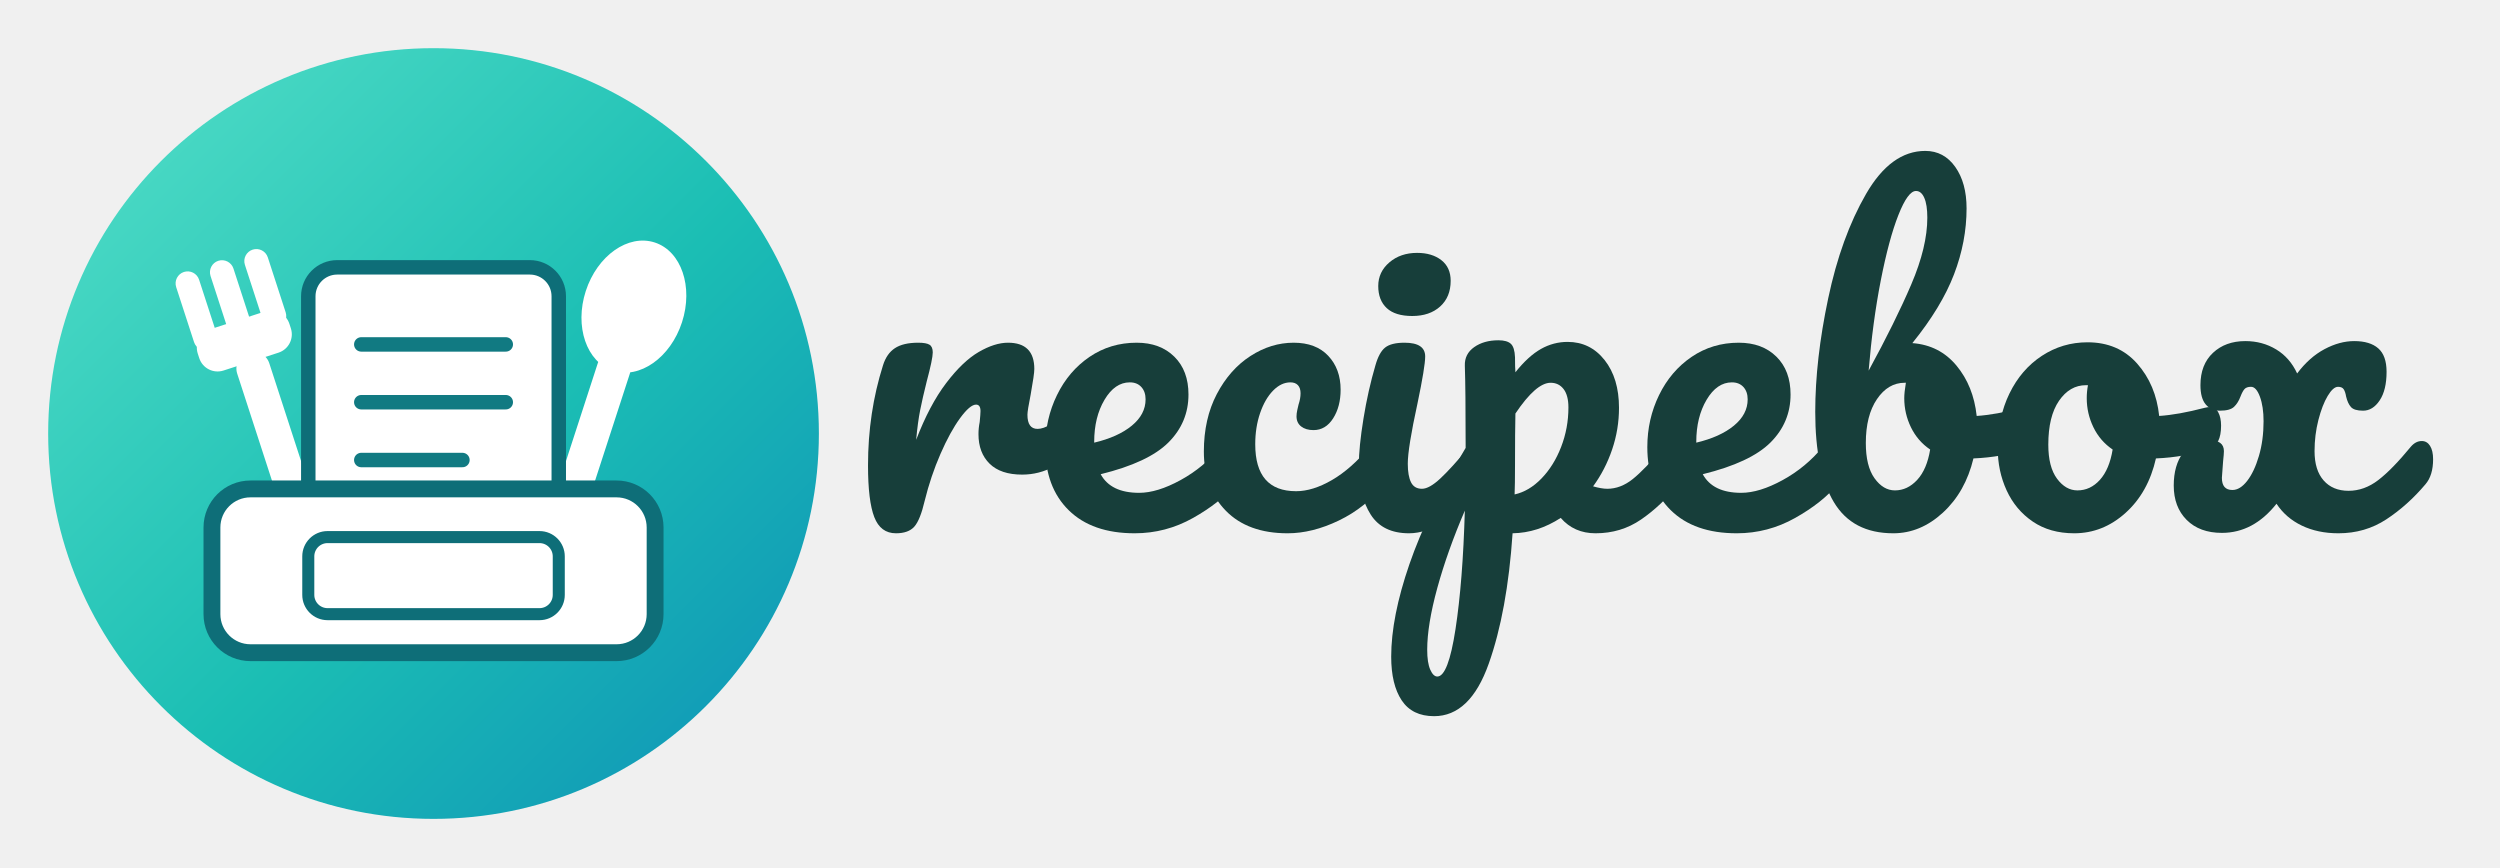
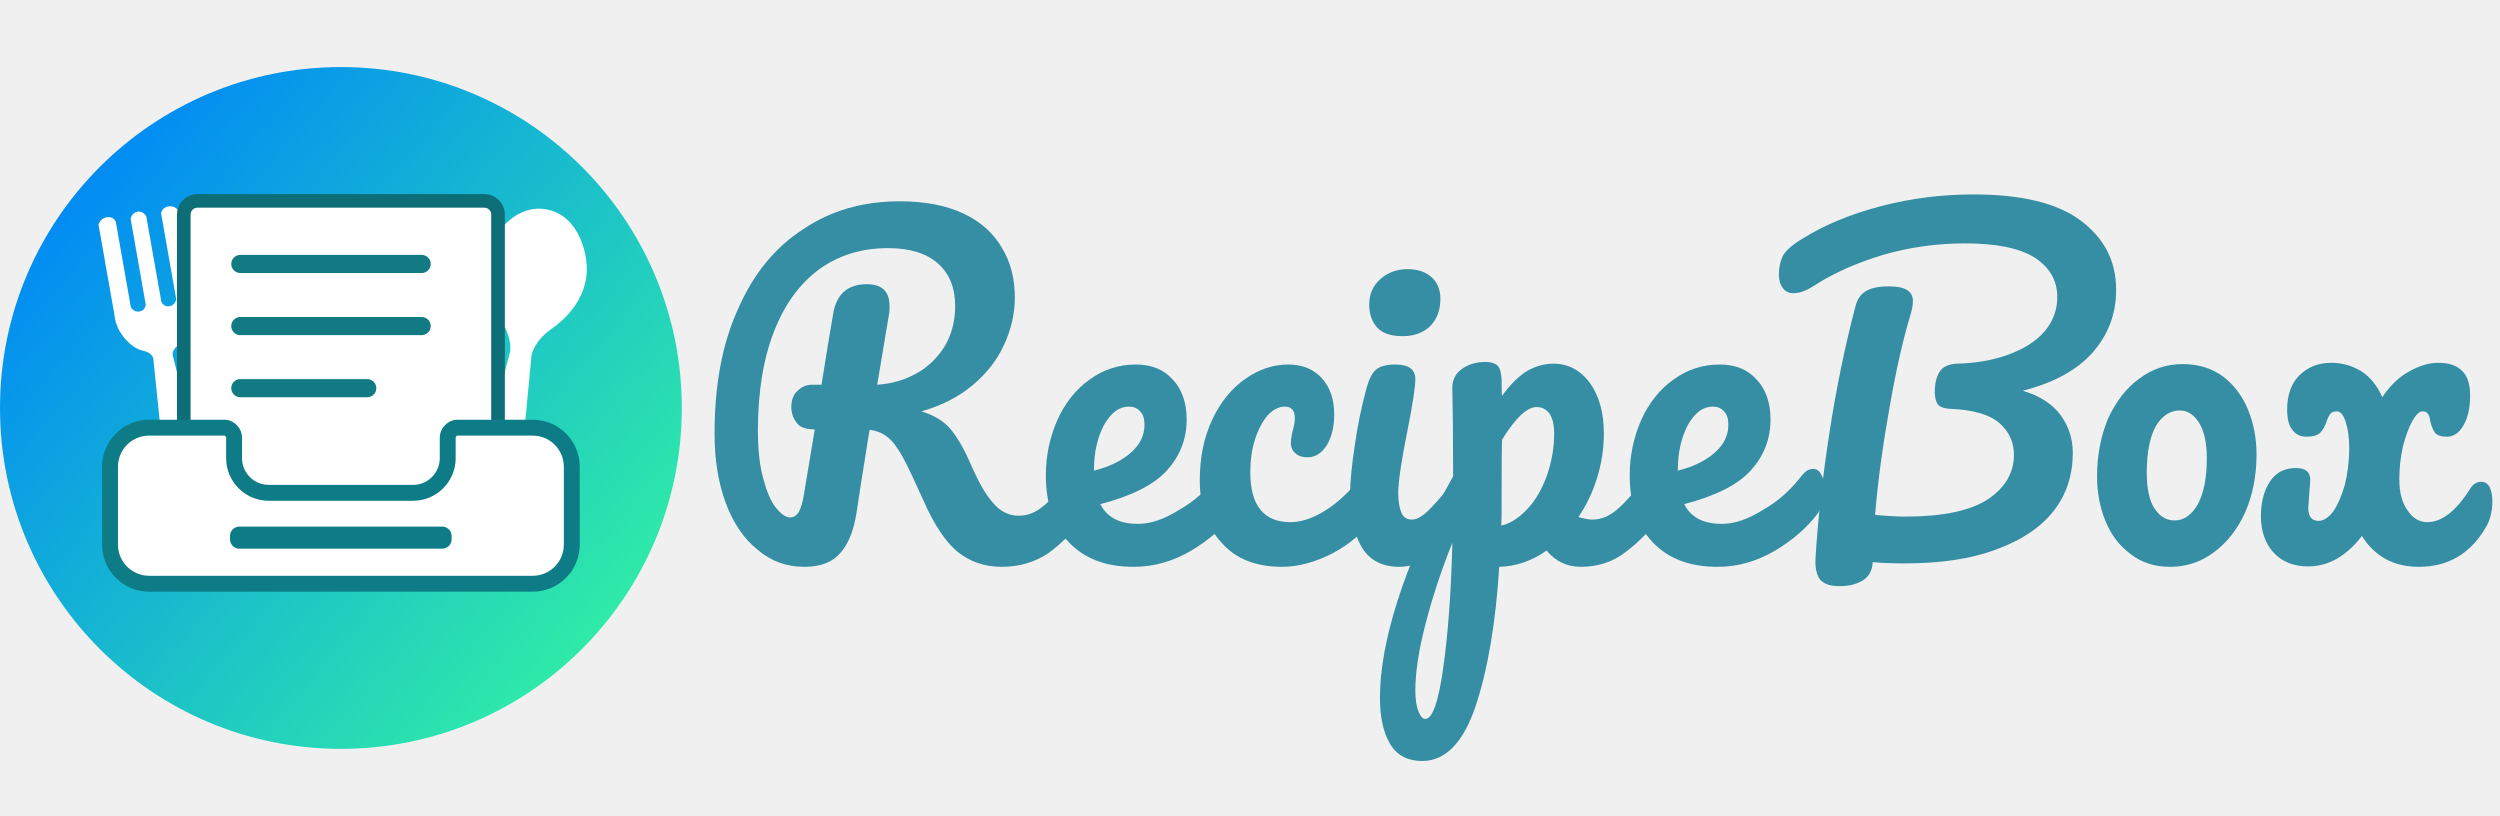
- <svg xmlns="http://www.w3.org/2000/svg" viewBox="0 0 519 180" width="519" height="180">
+ <svg xmlns="http://www.w3.org/2000/svg" width="100%" height="100%" viewBox="0 0 1100 359" version="1.1" xml:space="preserve" style="fill-rule:evenodd;clip-rule:evenodd;">
+   <ellipse id="Logo_Circle" cx="149.997" cy="179.5" rx="149.997" ry="150" style="fill:url(#_Linear1);" />
+   <path id="Fork" d="M60.46,93.139C63.036,92.685 64.354,95.139 64.354,95.139L70.991,132.779C70.991,132.779 72.01,135.19 74.606,134.732C77.202,134.274 77.538,131.624 77.538,131.624L70.901,93.985C70.901,93.985 71.042,91.358 74.026,90.831C77.011,90.305 78.491,92.646 78.491,92.646L85.563,132.75C87.463,140.073 83.458,148.696 79.325,151.278C75.164,153.878 76.013,156.333 76.013,156.333C76.013,156.333 89.062,208.752 93.506,224.043C100.938,249.61 88.243,250.702 88.243,250.702C88.243,250.702 75.94,254.018 74.179,227.451C73.126,211.562 67.459,157.841 67.459,157.841C67.459,157.841 67.418,155.243 62.618,154.224C57.851,153.211 51.139,146.478 50.42,138.947L43.348,98.843C43.348,98.843 43.939,96.137 46.923,95.61C49.908,95.084 50.939,97.505 50.939,97.505L57.575,135.144C57.575,135.144 58.798,137.519 61.394,137.061C63.99,136.604 64.123,133.989 64.123,133.989L57.486,96.35C57.486,96.35 57.885,93.593 60.46,93.139" style="fill:#fff;" />
+   <path id="Spoon" d="M240.338,92.097C254.88,94.661 259.598,112.776 257.826,122.825C256.055,132.874 249.244,140.133 242.242,145.036C235.239,149.939 233.896,156.066 233.896,156.066L226.424,234.742C223.375,252.033 212.554,249.665 212.554,249.665C212.554,249.665 201.576,248.189 204.625,230.899L224.512,154.412C224.512,154.412 225.346,148.195 220.443,141.192C215.539,134.189 211.623,125.039 213.394,114.99C215.166,104.941 225.796,89.533 240.338,92.097" style="fill:#fff;" />
+   <g id="RecipeCard">
+     <path d="M219.134,94.386L219.134,236.614C219.134,239.926 216.445,242.614 213.134,242.614L86.86,242.614C83.548,242.614 80.86,239.926 80.86,236.614L80.86,94.386C80.86,91.074 83.548,88.386 86.86,88.386L213.134,88.386C216.445,88.386 219.134,91.074 219.134,94.386Z" style="fill:#fff;stroke:#0e6e78;stroke-width:6px;" />
+     <path d="M105.743,116.137L185.516,116.137" style="fill:none;fill-rule:nonzero;stroke:#117a82;stroke-width:7.98px;stroke-linecap:round;" />
+     <path d="M105.743,143.466L185.516,143.466" style="fill:none;fill-rule:nonzero;stroke:#117a82;stroke-width:7.98px;stroke-linecap:round;" />
+     <path d="M105.743,170.794L161.584,170.794" style="fill:none;fill-rule:nonzero;stroke:#117a82;stroke-width:7.98px;stroke-linecap:round;" />
+   </g>
+   <g id="Tray">
+     <path d="M149.997,216.839L181.761,216.839C190.17,216.839 196.997,210.012 196.997,201.603L196.997,192.663C196.997,192.663 196.87,190.945 198.322,189.494C199.849,187.966 201.455,188.169 201.455,188.169L234.398,188.169C243.884,188.169 251.586,195.87 251.586,205.357L251.586,239.652C251.586,249.138 243.884,256.84 234.398,256.84L65.595,256.84C56.109,256.84 48.408,249.138 48.408,239.652L48.408,205.357C48.408,195.87 56.109,188.169 65.595,188.169L98.539,188.169C98.539,188.169 100.145,187.966 101.672,189.494C103.123,190.945 102.997,192.663 102.997,192.663L102.997,201.603C102.997,210.012 109.824,216.839 118.233,216.839L149.997,216.839" style="fill:#fff;stroke:#0e7c86;stroke-width:7px;stroke-linecap:round;stroke-linejoin:round;stroke-miterlimit:1.5;" />
+     <path d="M198.715,235.847L198.715,237.278C198.715,239.568 196.856,241.427 194.566,241.427L105.347,241.427C103.058,241.427 101.198,239.568 101.198,237.278L101.198,235.847C101.198,233.557 103.058,231.698 105.347,231.698L194.566,231.698C196.856,231.698 198.715,233.557 198.715,235.847Z" style="fill:#0e7c86;" />
+   </g>
+   <g transform="matrix(1,0,0,1,-39.86752,15.65765)">
+     <g transform="matrix(175,0,0,189,344.643,232.8054)">
+       <path d="M0.981,-0.223C0.99,-0.223 0.997,-0.219 1.002,-0.211C1.007,-0.203 1.009,-0.192 1.009,-0.178C1.009,-0.152 1.003,-0.131 0.99,-0.116C0.958,-0.077 0.926,-0.048 0.893,-0.026C0.86,-0.006 0.822,0.005 0.777,0.005C0.734,0.005 0.697,-0.007 0.666,-0.03C0.636,-0.053 0.607,-0.093 0.58,-0.15C0.558,-0.195 0.541,-0.229 0.528,-0.251C0.515,-0.272 0.503,-0.288 0.49,-0.297C0.478,-0.306 0.463,-0.312 0.445,-0.314C0.442,-0.3 0.435,-0.256 0.422,-0.182C0.417,-0.149 0.413,-0.128 0.412,-0.121C0.405,-0.08 0.392,-0.049 0.372,-0.028C0.352,-0.006 0.322,0.005 0.281,0.005C0.236,0.005 0.197,-0.008 0.163,-0.035C0.128,-0.061 0.102,-0.097 0.083,-0.144C0.064,-0.192 0.055,-0.245 0.055,-0.305C0.055,-0.417 0.074,-0.514 0.114,-0.595C0.152,-0.676 0.207,-0.739 0.278,-0.781C0.348,-0.825 0.429,-0.846 0.521,-0.846C0.585,-0.846 0.639,-0.836 0.682,-0.817C0.725,-0.798 0.757,-0.771 0.778,-0.737C0.8,-0.703 0.81,-0.665 0.81,-0.622C0.81,-0.585 0.801,-0.548 0.783,-0.512C0.766,-0.477 0.739,-0.445 0.704,-0.418C0.669,-0.391 0.626,-0.37 0.575,-0.357C0.607,-0.348 0.632,-0.334 0.649,-0.315C0.666,-0.296 0.684,-0.267 0.701,-0.23C0.72,-0.19 0.738,-0.161 0.757,-0.142C0.775,-0.123 0.796,-0.114 0.82,-0.114C0.841,-0.114 0.862,-0.121 0.881,-0.136C0.9,-0.15 0.925,-0.174 0.954,-0.209C0.962,-0.218 0.971,-0.223 0.981,-0.223ZM0.307,-0.315C0.284,-0.315 0.269,-0.32 0.261,-0.331C0.252,-0.342 0.248,-0.354 0.248,-0.367C0.248,-0.383 0.253,-0.396 0.264,-0.405C0.274,-0.414 0.286,-0.419 0.299,-0.419L0.324,-0.419C0.335,-0.484 0.345,-0.541 0.354,-0.588C0.363,-0.631 0.391,-0.653 0.438,-0.653C0.476,-0.653 0.495,-0.636 0.495,-0.602C0.495,-0.595 0.495,-0.589 0.494,-0.585L0.464,-0.419C0.5,-0.421 0.533,-0.43 0.562,-0.445C0.592,-0.46 0.616,-0.482 0.634,-0.509C0.651,-0.536 0.66,-0.567 0.66,-0.602C0.66,-0.644 0.646,-0.677 0.617,-0.701C0.588,-0.725 0.546,-0.737 0.491,-0.737C0.426,-0.737 0.369,-0.721 0.32,-0.689C0.271,-0.656 0.232,-0.608 0.205,-0.544C0.178,-0.481 0.164,-0.403 0.164,-0.312C0.164,-0.269 0.168,-0.233 0.177,-0.202C0.186,-0.171 0.196,-0.148 0.209,-0.133C0.222,-0.118 0.234,-0.11 0.245,-0.11C0.254,-0.11 0.261,-0.114 0.267,-0.123C0.272,-0.132 0.277,-0.146 0.28,-0.165L0.307,-0.315Z" style="fill:#358ea3;fill-rule:nonzero;" />
+     </g>
+     <g transform="matrix(175,0,0,189,494.268,232.8054)">
+       <path d="M0.494,-0.223C0.503,-0.223 0.509,-0.219 0.514,-0.211C0.519,-0.203 0.522,-0.192 0.522,-0.178C0.522,-0.151 0.516,-0.131 0.503,-0.116C0.478,-0.086 0.444,-0.058 0.399,-0.033C0.353,-0.008 0.305,0.005 0.254,0.005C0.184,0.005 0.13,-0.014 0.091,-0.052C0.052,-0.09 0.033,-0.142 0.033,-0.208C0.033,-0.254 0.043,-0.297 0.062,-0.337C0.081,-0.376 0.108,-0.408 0.143,-0.431C0.177,-0.454 0.216,-0.466 0.259,-0.466C0.298,-0.466 0.329,-0.455 0.352,-0.431C0.375,-0.409 0.387,-0.377 0.387,-0.338C0.387,-0.292 0.37,-0.253 0.338,-0.22C0.305,-0.186 0.249,-0.16 0.17,-0.141C0.187,-0.11 0.218,-0.095 0.265,-0.095C0.295,-0.095 0.329,-0.105 0.367,-0.127C0.406,-0.147 0.439,-0.175 0.467,-0.209C0.475,-0.218 0.484,-0.223 0.494,-0.223ZM0.242,-0.368C0.217,-0.368 0.197,-0.354 0.179,-0.325C0.163,-0.296 0.154,-0.262 0.154,-0.221L0.154,-0.219C0.193,-0.228 0.224,-0.242 0.247,-0.261C0.27,-0.28 0.281,-0.301 0.281,-0.326C0.281,-0.339 0.278,-0.349 0.271,-0.356C0.264,-0.364 0.254,-0.368 0.242,-0.368Z" style="fill:#358ea3;fill-rule:nonzero;" />
+     </g>
+     <g transform="matrix(175,0,0,189,562.168,232.8054)">
+       <path d="M0.239,0.005C0.174,0.005 0.123,-0.013 0.087,-0.051C0.05,-0.088 0.032,-0.136 0.032,-0.197C0.032,-0.251 0.043,-0.298 0.064,-0.339C0.085,-0.38 0.113,-0.411 0.147,-0.433C0.181,-0.455 0.217,-0.466 0.254,-0.466C0.291,-0.466 0.319,-0.455 0.34,-0.433C0.36,-0.412 0.37,-0.384 0.37,-0.35C0.37,-0.322 0.364,-0.298 0.352,-0.279C0.339,-0.26 0.323,-0.25 0.303,-0.25C0.29,-0.25 0.28,-0.253 0.273,-0.259C0.265,-0.265 0.261,-0.273 0.261,-0.284C0.261,-0.289 0.262,-0.294 0.263,-0.3C0.264,-0.306 0.265,-0.31 0.266,-0.313C0.269,-0.323 0.271,-0.332 0.271,-0.341C0.271,-0.35 0.269,-0.356 0.265,-0.361C0.26,-0.366 0.254,-0.368 0.246,-0.368C0.231,-0.368 0.216,-0.361 0.203,-0.348C0.19,-0.334 0.179,-0.315 0.171,-0.292C0.163,-0.269 0.159,-0.243 0.159,-0.215C0.159,-0.138 0.193,-0.099 0.26,-0.099C0.287,-0.099 0.317,-0.108 0.349,-0.127C0.38,-0.145 0.411,-0.172 0.442,-0.209C0.45,-0.218 0.459,-0.223 0.469,-0.223C0.478,-0.223 0.484,-0.219 0.489,-0.211C0.494,-0.203 0.497,-0.192 0.497,-0.178C0.497,-0.153 0.491,-0.132 0.478,-0.116C0.447,-0.077 0.409,-0.048 0.365,-0.026C0.322,-0.006 0.28,0.005 0.239,0.005Z" style="fill:#358ea3;fill-rule:nonzero;" />
+     </g>
+     <g transform="matrix(175,0,0,189,625.693,232.8054)">
+       <path d="M0.179,-0.532C0.151,-0.532 0.13,-0.538 0.116,-0.551C0.102,-0.565 0.095,-0.583 0.095,-0.606C0.095,-0.629 0.104,-0.649 0.122,-0.664C0.141,-0.68 0.164,-0.688 0.191,-0.688C0.216,-0.688 0.236,-0.682 0.251,-0.67C0.266,-0.658 0.274,-0.641 0.274,-0.619C0.274,-0.592 0.265,-0.571 0.248,-0.555C0.231,-0.54 0.208,-0.532 0.179,-0.532ZM0.171,0.005C0.128,0.005 0.096,-0.01 0.076,-0.041C0.057,-0.072 0.047,-0.112 0.047,-0.163C0.047,-0.193 0.051,-0.232 0.059,-0.279C0.066,-0.326 0.076,-0.369 0.088,-0.41C0.094,-0.431 0.102,-0.446 0.112,-0.454C0.122,-0.462 0.138,-0.466 0.16,-0.466C0.194,-0.466 0.211,-0.455 0.211,-0.432C0.211,-0.415 0.205,-0.377 0.192,-0.316C0.176,-0.243 0.168,-0.193 0.168,-0.167C0.168,-0.147 0.171,-0.132 0.176,-0.121C0.181,-0.11 0.19,-0.105 0.203,-0.105C0.215,-0.105 0.23,-0.113 0.248,-0.13C0.266,-0.147 0.29,-0.173 0.32,-0.209C0.328,-0.218 0.337,-0.223 0.347,-0.223C0.356,-0.223 0.362,-0.219 0.367,-0.211C0.372,-0.203 0.375,-0.192 0.375,-0.178C0.375,-0.151 0.369,-0.131 0.356,-0.116C0.29,-0.035 0.228,0.005 0.171,0.005Z" style="fill:#358ea3;fill-rule:nonzero;" />
+     </g>
+     <g transform="matrix(175,0,0,189,667.868,232.8054)">
+       <path d="M0.582,-0.223C0.591,-0.223 0.598,-0.219 0.603,-0.211C0.608,-0.203 0.61,-0.192 0.61,-0.178C0.61,-0.151 0.604,-0.131 0.591,-0.116C0.562,-0.081 0.531,-0.052 0.498,-0.029C0.466,-0.006 0.428,0.005 0.386,0.005C0.351,0.005 0.322,-0.008 0.3,-0.033C0.262,-0.008 0.222,0.004 0.181,0.005C0.172,0.134 0.153,0.241 0.122,0.328C0.091,0.414 0.046,0.457 -0.013,0.457C-0.049,0.457 -0.076,0.444 -0.093,0.418C-0.11,0.392 -0.119,0.356 -0.119,0.31C-0.119,0.245 -0.104,0.168 -0.074,0.082C-0.044,-0.006 0.002,-0.101 0.065,-0.206C0.065,-0.303 0.064,-0.371 0.063,-0.409C0.062,-0.428 0.07,-0.444 0.086,-0.455C0.102,-0.466 0.122,-0.472 0.146,-0.472C0.16,-0.472 0.17,-0.469 0.176,-0.464C0.183,-0.458 0.186,-0.447 0.187,-0.43C0.187,-0.413 0.187,-0.401 0.188,-0.393C0.209,-0.42 0.23,-0.439 0.251,-0.451C0.272,-0.462 0.294,-0.468 0.317,-0.468C0.354,-0.468 0.385,-0.453 0.409,-0.423C0.432,-0.393 0.444,-0.354 0.444,-0.305C0.444,-0.27 0.438,-0.235 0.427,-0.202C0.416,-0.169 0.4,-0.138 0.38,-0.111C0.394,-0.107 0.406,-0.105 0.415,-0.105C0.437,-0.105 0.458,-0.113 0.478,-0.129C0.498,-0.145 0.524,-0.172 0.555,-0.209C0.563,-0.218 0.572,-0.223 0.582,-0.223ZM0.186,-0.091C0.21,-0.096 0.232,-0.11 0.253,-0.131C0.273,-0.151 0.289,-0.177 0.301,-0.208C0.313,-0.24 0.319,-0.272 0.319,-0.306C0.319,-0.326 0.315,-0.341 0.307,-0.352C0.299,-0.362 0.288,-0.367 0.275,-0.367C0.251,-0.367 0.222,-0.342 0.188,-0.291C0.187,-0.262 0.187,-0.219 0.187,-0.162C0.187,-0.131 0.187,-0.108 0.186,-0.091ZM-0.005,0.359C0.013,0.359 0.028,0.32 0.04,0.241C0.052,0.163 0.06,0.066 0.063,-0.051C0.034,0.016 0.012,0.079 -0.005,0.14C-0.022,0.201 -0.03,0.252 -0.03,0.293C-0.03,0.314 -0.027,0.331 -0.022,0.342C-0.017,0.353 -0.012,0.359 -0.005,0.359Z" style="fill:#358ea3;fill-rule:nonzero;" />
+     </g>
+     <g transform="matrix(175,0,0,189,751.168,232.8054)">
+       <path d="M0.494,-0.223C0.503,-0.223 0.509,-0.219 0.514,-0.211C0.519,-0.203 0.522,-0.192 0.522,-0.178C0.522,-0.151 0.516,-0.131 0.503,-0.116C0.478,-0.086 0.444,-0.058 0.399,-0.033C0.353,-0.008 0.305,0.005 0.254,0.005C0.184,0.005 0.13,-0.014 0.091,-0.052C0.052,-0.09 0.033,-0.142 0.033,-0.208C0.033,-0.254 0.043,-0.297 0.062,-0.337C0.081,-0.376 0.108,-0.408 0.143,-0.431C0.177,-0.454 0.216,-0.466 0.259,-0.466C0.298,-0.466 0.329,-0.455 0.352,-0.431C0.375,-0.409 0.387,-0.377 0.387,-0.338C0.387,-0.292 0.37,-0.253 0.338,-0.22C0.305,-0.186 0.249,-0.16 0.17,-0.141C0.187,-0.11 0.218,-0.095 0.265,-0.095C0.295,-0.095 0.329,-0.105 0.367,-0.127C0.406,-0.147 0.439,-0.175 0.467,-0.209C0.475,-0.218 0.484,-0.223 0.494,-0.223ZM0.242,-0.368C0.217,-0.368 0.197,-0.354 0.179,-0.325C0.163,-0.296 0.154,-0.262 0.154,-0.221L0.154,-0.219C0.193,-0.228 0.224,-0.242 0.247,-0.261C0.27,-0.28 0.281,-0.301 0.281,-0.326C0.281,-0.339 0.278,-0.349 0.271,-0.356C0.264,-0.364 0.254,-0.368 0.242,-0.368Z" style="fill:#358ea3;fill-rule:nonzero;" />
+     </g>
+     <g transform="matrix(175,0,0,189,819.068,232.8054)">
+       <path d="M0.868,-0.64C0.868,-0.583 0.848,-0.535 0.808,-0.493C0.768,-0.452 0.71,-0.423 0.633,-0.405C0.674,-0.394 0.706,-0.375 0.727,-0.35C0.748,-0.324 0.759,-0.294 0.759,-0.261C0.759,-0.208 0.743,-0.163 0.71,-0.124C0.676,-0.085 0.628,-0.056 0.565,-0.035C0.502,-0.013 0.425,-0.003 0.336,-0.003C0.303,-0.003 0.276,-0.004 0.256,-0.006C0.255,0.013 0.247,0.027 0.232,0.036C0.217,0.045 0.197,0.05 0.173,0.05C0.149,0.05 0.133,0.045 0.123,0.034C0.115,0.023 0.111,0.008 0.112,-0.013C0.118,-0.106 0.13,-0.204 0.147,-0.306C0.164,-0.409 0.186,-0.508 0.213,-0.603C0.218,-0.62 0.227,-0.631 0.241,-0.638C0.255,-0.645 0.273,-0.648 0.296,-0.648C0.337,-0.648 0.357,-0.637 0.357,-0.614C0.357,-0.605 0.355,-0.594 0.351,-0.582C0.334,-0.53 0.316,-0.46 0.299,-0.37C0.282,-0.282 0.269,-0.197 0.262,-0.116C0.294,-0.113 0.32,-0.112 0.34,-0.112C0.433,-0.112 0.502,-0.126 0.545,-0.152C0.589,-0.179 0.611,-0.214 0.611,-0.256C0.611,-0.285 0.599,-0.31 0.574,-0.33C0.549,-0.35 0.507,-0.361 0.448,-0.363C0.435,-0.364 0.425,-0.367 0.42,-0.373C0.415,-0.379 0.412,-0.389 0.412,-0.402C0.412,-0.421 0.416,-0.437 0.424,-0.449C0.432,-0.461 0.447,-0.467 0.468,-0.468C0.515,-0.469 0.558,-0.476 0.597,-0.489C0.635,-0.502 0.665,-0.519 0.687,-0.542C0.709,-0.566 0.72,-0.592 0.72,-0.623C0.72,-0.662 0.701,-0.692 0.663,-0.715C0.625,-0.737 0.567,-0.748 0.488,-0.748C0.417,-0.748 0.348,-0.739 0.281,-0.721C0.214,-0.702 0.158,-0.679 0.111,-0.651C0.09,-0.638 0.072,-0.632 0.057,-0.632C0.045,-0.632 0.036,-0.636 0.03,-0.644C0.023,-0.653 0.02,-0.663 0.02,-0.676C0.02,-0.693 0.024,-0.707 0.03,-0.719C0.037,-0.731 0.054,-0.745 0.081,-0.76C0.137,-0.792 0.203,-0.817 0.278,-0.835C0.353,-0.853 0.43,-0.862 0.509,-0.862C0.63,-0.862 0.72,-0.842 0.779,-0.801C0.838,-0.76 0.868,-0.707 0.868,-0.64Z" style="fill:#358ea3;fill-rule:nonzero;" />
+     </g>
+     <g transform="matrix(175,0,0,189,956.793,232.8054)">
+       <path d="M0.217,0.005C0.178,0.005 0.144,-0.005 0.117,-0.025C0.089,-0.044 0.068,-0.07 0.054,-0.102C0.04,-0.134 0.033,-0.168 0.033,-0.205C0.033,-0.256 0.043,-0.301 0.061,-0.341C0.081,-0.38 0.106,-0.411 0.139,-0.433C0.172,-0.456 0.208,-0.467 0.249,-0.467C0.288,-0.467 0.322,-0.457 0.35,-0.438C0.378,-0.418 0.399,-0.392 0.413,-0.36C0.427,-0.328 0.434,-0.294 0.434,-0.257C0.434,-0.206 0.424,-0.161 0.405,-0.121C0.386,-0.082 0.359,-0.051 0.327,-0.029C0.294,-0.006 0.257,0.005 0.217,0.005ZM0.228,-0.103C0.251,-0.103 0.27,-0.115 0.286,-0.14C0.301,-0.165 0.309,-0.201 0.309,-0.248C0.309,-0.285 0.302,-0.312 0.289,-0.331C0.276,-0.35 0.26,-0.359 0.241,-0.359C0.217,-0.359 0.197,-0.347 0.181,-0.323C0.166,-0.298 0.158,-0.262 0.158,-0.214C0.158,-0.176 0.165,-0.148 0.178,-0.13C0.191,-0.112 0.208,-0.103 0.228,-0.103Z" style="fill:#358ea3;fill-rule:nonzero;" />
+     </g>
+     <g transform="matrix(175,0,0,189,1031.693,232.8054)">
+       <path d="M0.571,-0.193C0.58,-0.193 0.587,-0.189 0.592,-0.181C0.596,-0.173 0.599,-0.162 0.599,-0.148C0.599,-0.124 0.593,-0.103 0.582,-0.086C0.543,-0.025 0.487,0.005 0.414,0.005C0.383,0.005 0.355,-0.001 0.331,-0.013C0.306,-0.026 0.286,-0.044 0.271,-0.067C0.232,-0.02 0.187,0.004 0.136,0.004C0.099,0.004 0.07,-0.007 0.049,-0.028C0.028,-0.049 0.017,-0.078 0.017,-0.113C0.017,-0.146 0.025,-0.173 0.04,-0.194C0.055,-0.215 0.077,-0.225 0.105,-0.225C0.129,-0.225 0.141,-0.216 0.141,-0.198C0.141,-0.193 0.14,-0.183 0.139,-0.17L0.136,-0.132C0.136,-0.112 0.145,-0.102 0.162,-0.102C0.175,-0.102 0.187,-0.11 0.199,-0.124C0.21,-0.139 0.22,-0.16 0.228,-0.186C0.235,-0.212 0.239,-0.241 0.239,-0.272C0.239,-0.296 0.236,-0.316 0.23,-0.333C0.224,-0.349 0.217,-0.357 0.208,-0.357C0.201,-0.357 0.195,-0.355 0.192,-0.352C0.189,-0.348 0.185,-0.342 0.182,-0.333C0.178,-0.322 0.173,-0.314 0.166,-0.307C0.159,-0.301 0.148,-0.298 0.131,-0.298C0.116,-0.298 0.105,-0.303 0.096,-0.314C0.087,-0.324 0.083,-0.34 0.083,-0.361C0.083,-0.395 0.093,-0.422 0.114,-0.441C0.135,-0.46 0.161,-0.47 0.194,-0.47C0.222,-0.47 0.247,-0.463 0.27,-0.45C0.293,-0.436 0.31,-0.416 0.322,-0.39C0.342,-0.417 0.364,-0.437 0.39,-0.45C0.415,-0.463 0.439,-0.47 0.463,-0.47C0.489,-0.47 0.509,-0.464 0.522,-0.452C0.536,-0.44 0.543,-0.421 0.543,-0.394C0.543,-0.364 0.537,-0.341 0.526,-0.324C0.515,-0.306 0.501,-0.298 0.485,-0.298C0.47,-0.298 0.46,-0.301 0.455,-0.307C0.45,-0.313 0.446,-0.322 0.443,-0.333C0.442,-0.341 0.44,-0.347 0.437,-0.351C0.434,-0.355 0.43,-0.357 0.423,-0.357C0.415,-0.357 0.407,-0.349 0.398,-0.335C0.389,-0.32 0.381,-0.3 0.374,-0.275C0.368,-0.25 0.365,-0.225 0.365,-0.198C0.365,-0.168 0.372,-0.144 0.386,-0.126C0.399,-0.108 0.416,-0.099 0.435,-0.099C0.472,-0.099 0.508,-0.125 0.544,-0.178C0.551,-0.188 0.56,-0.193 0.571,-0.193Z" style="fill:#358ea3;fill-rule:nonzero;" />
+     </g>
+   </g>
  <defs>
-     <linearGradient id="GRAD" x1="0" y1="0" x2="1" y2="1">
-       <stop offset="0" stop-color="#56E0C8" />
-       <stop offset="0.55" stop-color="#1BBEB4" />
-       <stop offset="1" stop-color="#0E8FB8" />
+     <linearGradient id="_Linear1" x1="0" y1="0" x2="1" y2="0" gradientUnits="userSpaceOnUse" gradientTransform="matrix(226.3522,195.4723,-195.4723,226.3522,40.38403,77.69153)">
+       <stop offset="0" style="stop-color:#028cf3;stop-opacity:1" />
+       <stop offset="1" style="stop-color:#2feaa8;stop-opacity:1" />
    </linearGradient>
  </defs>
-   <circle cx="90" cy="90" r="80" fill="url(#GRAD)" />
-   <g transform="translate(0,1.5)">
-     <g transform="rotate(-18 62 104)">
-       <rect x="52" y="50" width="5" height="17" rx="2.5" fill="#fff" />
-       <rect x="59.5" y="50" width="5" height="17" rx="2.5" fill="#fff" />
-       <rect x="67" y="50" width="5" height="17" rx="2.5" fill="#fff" />
-       <rect x="52" y="63" width="20" height="9" rx="4" fill="#fff" />
-       <rect x="58.5" y="70" width="7" height="34" rx="3.5" fill="#fff" />
-     </g>
-     <g transform="rotate(18 118 104)">
-       <ellipse cx="118" cy="60" rx="10.5" ry="14" fill="#fff" />
-       <rect x="114.5" y="70" width="7" height="34" rx="3.5" fill="#fff" />
-     </g>
-     <rect x="64" y="54" width="52" height="58" rx="6" fill="#fff" stroke="#0E6E78" stroke-width="3" />
-     <line x1="75" y1="70" x2="105" y2="70" stroke="#117A82" stroke-width="3" stroke-linecap="round" />
-     <line x1="75" y1="82" x2="105" y2="82" stroke="#117A82" stroke-width="3" stroke-linecap="round" />
-     <line x1="75" y1="94" x2="96" y2="94" stroke="#117A82" stroke-width="3" stroke-linecap="round" />
-     <rect x="44" y="100" width="92" height="34" rx="8" fill="#fff" stroke="#0E6E78" stroke-width="3.5" />
-     <rect x="64" y="110" width="52" height="16" rx="4" fill="none" stroke="#0E6E78" stroke-width="2.5" />
-   </g>
-   <g transform="translate(0,110.29)">
-     <path d="M180.2 -13.692Q180.2 -24.612 183.308 -34.44Q184.064 -36.876 185.786 -38.01Q187.508 -39.144 190.616 -39.144Q192.296 -39.144 192.968 -38.724Q193.64 -38.304 193.64 -37.128Q193.64 -35.784 192.38 -31.08Q191.54 -27.72 191.036 -25.2Q190.532 -22.68 190.196 -18.984Q192.968 -26.208 196.412 -30.744Q199.856 -35.28 203.174 -37.212Q206.492 -39.144 209.264 -39.144Q214.724 -39.144 214.724 -33.684Q214.724 -32.592 213.968 -28.392Q213.296 -25.032 213.296 -24.192Q213.296 -21.252 215.396 -21.252Q217.748 -21.252 221.444 -24.948Q222.536 -26.04 223.712 -26.04Q224.804 -26.04 225.434 -25.074Q226.064 -24.108 226.064 -22.512Q226.064 -19.404 224.384 -17.64Q222.032 -15.204 218.882 -13.482Q215.732 -11.76 212.204 -11.76Q207.752 -11.76 205.442 -14.028Q203.132 -16.296 203.132 -20.16Q203.132 -21.42 203.384 -22.68Q203.552 -24.36 203.552 -24.948Q203.552 -26.292 202.628 -26.292Q201.368 -26.292 199.31 -23.478Q197.252 -20.664 195.236 -16.044Q193.22 -11.424 191.96 -6.3Q191.036 -2.352 189.818 -0.966Q188.6 0.42 185.996 0.42Q182.804 0.42 181.502 -2.94Q180.2 -6.3 180.2 -13.692Z" fill="#173E3A" />
-     <path d="M258.068 -14.952Q258.068 -11.592 256.472 -9.744Q253.364 -5.964 247.694 -2.772Q242.024 0.42 235.556 0.42Q226.736 0.42 221.864 -4.368Q216.992 -9.156 216.992 -17.472Q216.992 -23.268 219.428 -28.266Q221.864 -33.264 226.19 -36.204Q230.516 -39.144 235.976 -39.144Q240.848 -39.144 243.788 -36.246Q246.728 -33.348 246.728 -28.392Q246.728 -22.596 242.57 -18.438Q238.412 -14.28 228.5 -11.844Q230.6 -7.98 236.48 -7.98Q240.26 -7.98 245.09 -10.626Q249.92 -13.272 253.448 -17.556Q254.456 -18.732 255.716 -18.732Q256.808 -18.732 257.438 -17.724Q258.068 -16.716 258.068 -14.952ZM227.156 -18.564V-18.396Q232.112 -19.572 234.968 -21.924Q237.824 -24.276 237.824 -27.384Q237.824 -28.98 236.942 -29.946Q236.06 -30.912 234.548 -30.912Q231.44 -30.912 229.298 -27.3Q227.156 -23.688 227.156 -18.564Z" fill="#173E3A" />
-     <path d="M249.92 -16.548Q249.92 -23.352 252.608 -28.476Q255.296 -33.6 259.58 -36.372Q263.864 -39.144 268.568 -39.144Q273.188 -39.144 275.75 -36.414Q278.312 -33.684 278.312 -29.4Q278.312 -25.872 276.758 -23.436Q275.204 -21.0 272.684 -21.0Q271.088 -21.0 270.122 -21.756Q269.156 -22.512 269.156 -23.856Q269.156 -24.444 269.324 -25.2Q269.492 -25.956 269.576 -26.292Q269.996 -27.552 269.996 -28.644Q269.996 -29.736 269.45 -30.324Q268.904 -30.912 267.896 -30.912Q265.964 -30.912 264.284 -29.19Q262.604 -27.468 261.596 -24.528Q260.588 -21.588 260.588 -18.06Q260.588 -8.316 269.072 -8.316Q272.516 -8.316 276.506 -10.626Q280.496 -12.936 284.36 -17.556Q285.368 -18.732 286.628 -18.732Q287.72 -18.732 288.35 -17.724Q288.98 -16.716 288.98 -14.952Q288.98 -11.76 287.384 -9.744Q283.436 -4.872 277.934 -2.226Q272.432 0.42 267.308 0.42Q259.076 0.42 254.498 -4.242Q249.92 -8.904 249.92 -16.548Z" fill="#173E3A" />
-     <path d="M286.124 -50.904Q286.124 -53.844 288.434 -55.818Q290.744 -57.792 294.188 -57.792Q297.296 -57.792 299.228 -56.28Q301.16 -54.768 301.16 -51.996Q301.16 -48.636 298.976 -46.662Q296.792 -44.688 293.18 -44.688Q289.652 -44.688 287.888 -46.326Q286.124 -47.964 286.124 -50.904ZM282.092 -13.692Q282.092 -17.472 283.058 -23.394Q284.024 -29.316 285.536 -34.44Q286.292 -37.128 287.552 -38.136Q288.812 -39.144 291.584 -39.144Q295.868 -39.144 295.868 -36.288Q295.868 -34.188 294.272 -26.544Q292.256 -17.304 292.256 -14.028Q292.256 -11.508 292.928 -10.164Q293.6 -8.82 295.196 -8.82Q296.708 -8.82 298.976 -10.92Q301.244 -13.02 305.024 -17.556Q306.032 -18.732 307.292 -18.732Q308.384 -18.732 309.014 -17.724Q309.644 -16.716 309.644 -14.952Q309.644 -11.592 308.048 -9.744Q299.732 0.42 292.508 0.42Q287.048 0.42 284.57 -3.444Q282.092 -7.308 282.092 -13.692Z" fill="#173E3A" />
-     <path d="M350.048 -14.952Q350.048 -11.592 348.452 -9.744Q344.84 -5.292 340.682 -2.436Q336.524 0.42 331.232 0.42Q326.78 0.42 324.008 -2.772Q319.22 0.336 314.012 0.42Q312.92 16.632 309.056 27.51Q305.192 38.388 297.716 38.388Q293.18 38.388 290.996 35.112Q288.812 31.836 288.812 26.04Q288.812 17.808 292.592 6.846Q296.372 -4.116 304.268 -17.304Q304.268 -29.568 304.1 -34.356Q304.016 -36.792 306.032 -38.22Q308.048 -39.648 311.072 -39.648Q312.836 -39.648 313.634 -38.934Q314.432 -38.22 314.516 -36.12Q314.516 -34.02 314.6 -33.012Q317.288 -36.372 319.892 -37.842Q322.496 -39.312 325.436 -39.312Q330.14 -39.312 333.122 -35.532Q336.104 -31.752 336.104 -25.62Q336.104 -21.168 334.676 -16.968Q333.248 -12.768 330.728 -9.324Q332.492 -8.82 333.668 -8.82Q336.44 -8.82 338.96 -10.836Q341.48 -12.852 345.428 -17.556Q346.436 -18.732 347.696 -18.732Q348.788 -18.732 349.418 -17.724Q350.048 -16.716 350.048 -14.952ZM325.604 -25.704Q325.604 -28.224 324.596 -29.526Q323.588 -30.828 321.908 -30.828Q318.884 -30.828 314.6 -24.444Q314.516 -20.748 314.516 -13.608Q314.516 -9.744 314.432 -7.644Q317.456 -8.316 320.018 -10.962Q322.58 -13.608 324.092 -17.514Q325.604 -21.42 325.604 -25.704ZM304.1 -4.284Q300.488 4.116 298.388 11.76Q296.288 19.404 296.288 24.612Q296.288 27.3 296.918 28.728Q297.548 30.156 298.388 30.156Q300.656 30.156 302.168 20.286Q303.68 10.416 304.1 -4.284Z" fill="#173E3A" />
-     <path d="M383.06 -14.952Q383.06 -11.592 381.464 -9.744Q378.356 -5.964 372.686 -2.772Q367.016 0.42 360.548 0.42Q351.728 0.42 346.856 -4.368Q341.984 -9.156 341.984 -17.472Q341.984 -23.268 344.42 -28.266Q346.856 -33.264 351.182 -36.204Q355.508 -39.144 360.968 -39.144Q365.84 -39.144 368.78 -36.246Q371.72 -33.348 371.72 -28.392Q371.72 -22.596 367.562 -18.438Q363.404 -14.28 353.492 -11.844Q355.592 -7.98 361.472 -7.98Q365.252 -7.98 370.082 -10.626Q374.912 -13.272 378.44 -17.556Q379.448 -18.732 380.708 -18.732Q381.8 -18.732 382.43 -17.724Q383.06 -16.716 383.06 -14.952ZM352.148 -18.564V-18.396Q357.104 -19.572 359.96 -21.924Q362.816 -24.276 362.816 -27.384Q362.816 -28.98 361.934 -29.946Q361.052 -30.912 359.54 -30.912Q356.432 -30.912 354.29 -27.3Q352.148 -23.688 352.148 -18.564Z" fill="#173E3A" />
-     <path d="M423.212 -21.924Q423.212 -19.824 422.624 -18.69Q422.036 -17.556 420.776 -17.136Q415.736 -15.372 409.688 -15.12Q408.008 -8.148 403.346 -3.864Q398.684 0.42 393.056 0.42Q384.572 0.42 380.708 -6.048Q376.844 -12.516 376.844 -24.78Q376.844 -35.616 379.532 -48.342Q382.22 -61.068 387.386 -70.014Q392.552 -78.96 399.692 -78.96Q403.556 -78.96 405.908 -75.642Q408.26 -72.324 408.26 -67.032Q408.26 -60.144 405.656 -53.34Q403.052 -46.536 397.004 -39.06Q402.632 -38.64 406.16 -34.398Q409.688 -30.156 410.36 -23.94Q414.308 -24.192 419.768 -25.62Q420.272 -25.788 420.944 -25.788Q422.036 -25.788 422.624 -24.696Q423.212 -23.604 423.212 -21.924ZM387.932 -33.348Q393.476 -43.512 396.794 -51.282Q400.112 -59.052 400.112 -65.1Q400.112 -67.788 399.482 -69.216Q398.852 -70.644 397.76 -70.644Q396.08 -70.644 394.106 -65.646Q392.132 -60.648 390.452 -52.08Q388.772 -43.512 387.932 -33.348ZM400.7 -16.968Q398.096 -18.732 396.71 -21.588Q395.324 -24.444 395.324 -27.636Q395.324 -28.812 395.66 -30.828H395.408Q391.964 -30.828 389.654 -27.426Q387.344 -24.024 387.344 -18.312Q387.344 -13.524 389.15 -11.004Q390.956 -8.484 393.392 -8.484Q395.996 -8.484 398.012 -10.668Q400.028 -12.852 400.7 -16.968Z" fill="#173E3A" />
-     <path d="M461.096 -21.924Q461.096 -17.892 458.66 -17.136Q453.62 -15.372 447.572 -15.12Q445.976 -8.064 441.272 -3.822Q436.568 0.42 430.604 0.42Q425.564 0.42 421.994 -2.016Q418.424 -4.452 416.576 -8.484Q414.728 -12.516 414.728 -17.22Q414.728 -23.604 417.164 -28.602Q419.6 -33.6 423.884 -36.414Q428.168 -39.228 433.376 -39.228Q439.76 -39.228 443.666 -34.818Q447.572 -30.408 448.244 -23.94Q452.192 -24.192 457.652 -25.62Q458.324 -25.788 458.828 -25.788Q459.92 -25.788 460.508 -24.696Q461.096 -23.604 461.096 -21.924ZM438.584 -16.968Q435.98 -18.732 434.594 -21.588Q433.208 -24.444 433.208 -27.636Q433.208 -28.98 433.46 -30.324H433.04Q429.68 -30.324 427.454 -27.09Q425.228 -23.856 425.228 -17.976Q425.228 -13.356 427.034 -10.92Q428.84 -8.484 431.276 -8.484Q433.964 -8.484 435.938 -10.668Q437.912 -12.852 438.584 -16.968Z" fill="#173E3A" />
-     <path d="M505.112 -14.952Q505.112 -11.592 503.516 -9.744Q499.82 -5.376 495.41 -2.478Q491 0.42 485.456 0.42Q481.172 0.42 477.854 -1.176Q474.536 -2.772 472.604 -5.712Q467.816 0.336 461.264 0.336Q456.644 0.336 453.956 -2.352Q451.268 -5.04 451.268 -9.492Q451.268 -13.692 453.2 -16.296Q455.132 -18.9 458.66 -18.9Q461.684 -18.9 461.684 -16.632Q461.684 -16.044 461.516 -14.532Q461.264 -11.508 461.264 -11.088Q461.264 -8.568 463.448 -8.568Q465.044 -8.568 466.514 -10.458Q467.984 -12.348 468.95 -15.624Q469.916 -18.9 469.916 -22.848Q469.916 -25.872 469.16 -27.93Q468.404 -29.988 467.312 -29.988Q466.388 -29.988 465.968 -29.526Q465.548 -29.064 465.128 -27.972Q464.624 -26.628 463.784 -25.83Q462.944 -25.032 460.844 -25.032Q458.996 -25.032 457.904 -26.334Q456.812 -27.636 456.812 -30.324Q456.812 -34.608 459.416 -37.044Q462.02 -39.48 466.136 -39.48Q469.664 -39.48 472.52 -37.758Q475.376 -36.036 476.888 -32.76Q479.408 -36.12 482.558 -37.8Q485.708 -39.48 488.732 -39.48Q492.008 -39.48 493.73 -37.968Q495.452 -36.456 495.452 -33.096Q495.452 -29.316 494.024 -27.174Q492.596 -25.032 490.58 -25.032Q488.732 -25.032 488.06 -25.788Q487.388 -26.544 487.052 -27.972Q486.884 -28.98 486.548 -29.484Q486.212 -29.988 485.372 -29.988Q484.364 -29.988 483.23 -28.098Q482.096 -26.208 481.298 -23.1Q480.5 -19.992 480.5 -16.632Q480.5 -12.684 482.39 -10.542Q484.28 -8.4 487.556 -8.4Q490.832 -8.4 493.73 -10.626Q496.628 -12.852 500.492 -17.556Q501.5 -18.732 502.76 -18.732Q503.852 -18.732 504.482 -17.724Q505.112 -16.716 505.112 -14.952Z" fill="#173E3A" />
-   </g>
</svg>
